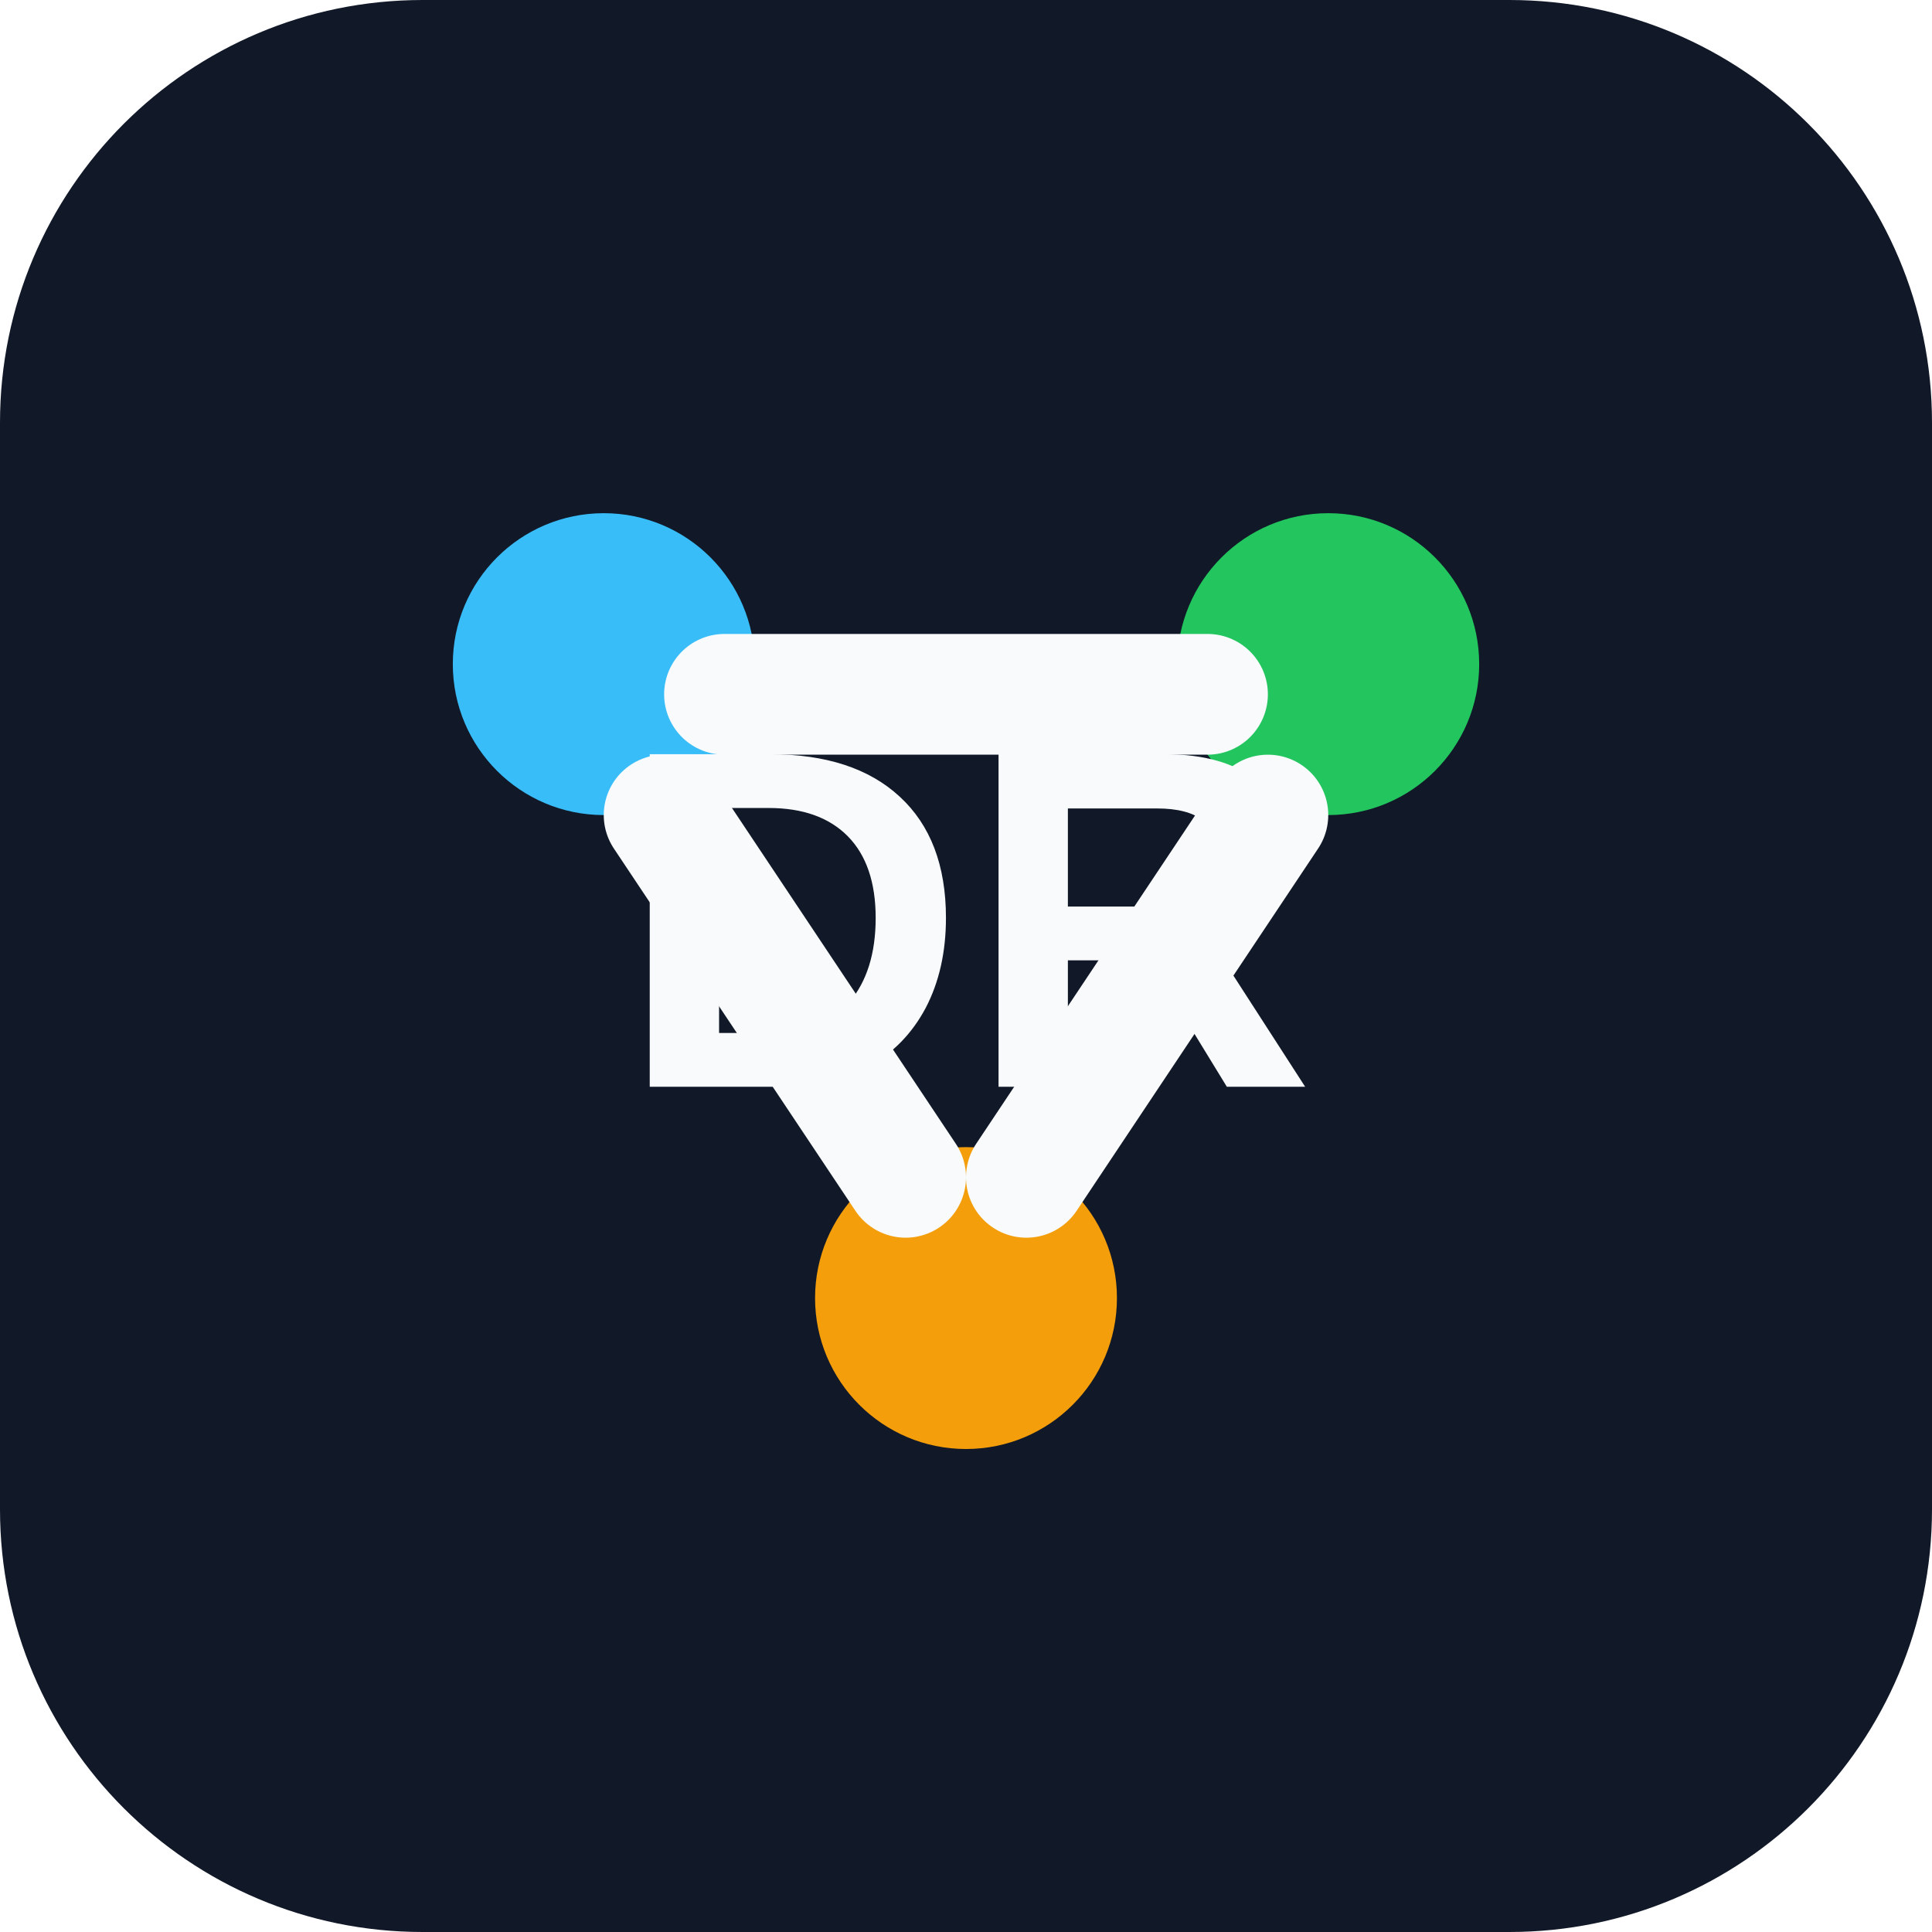
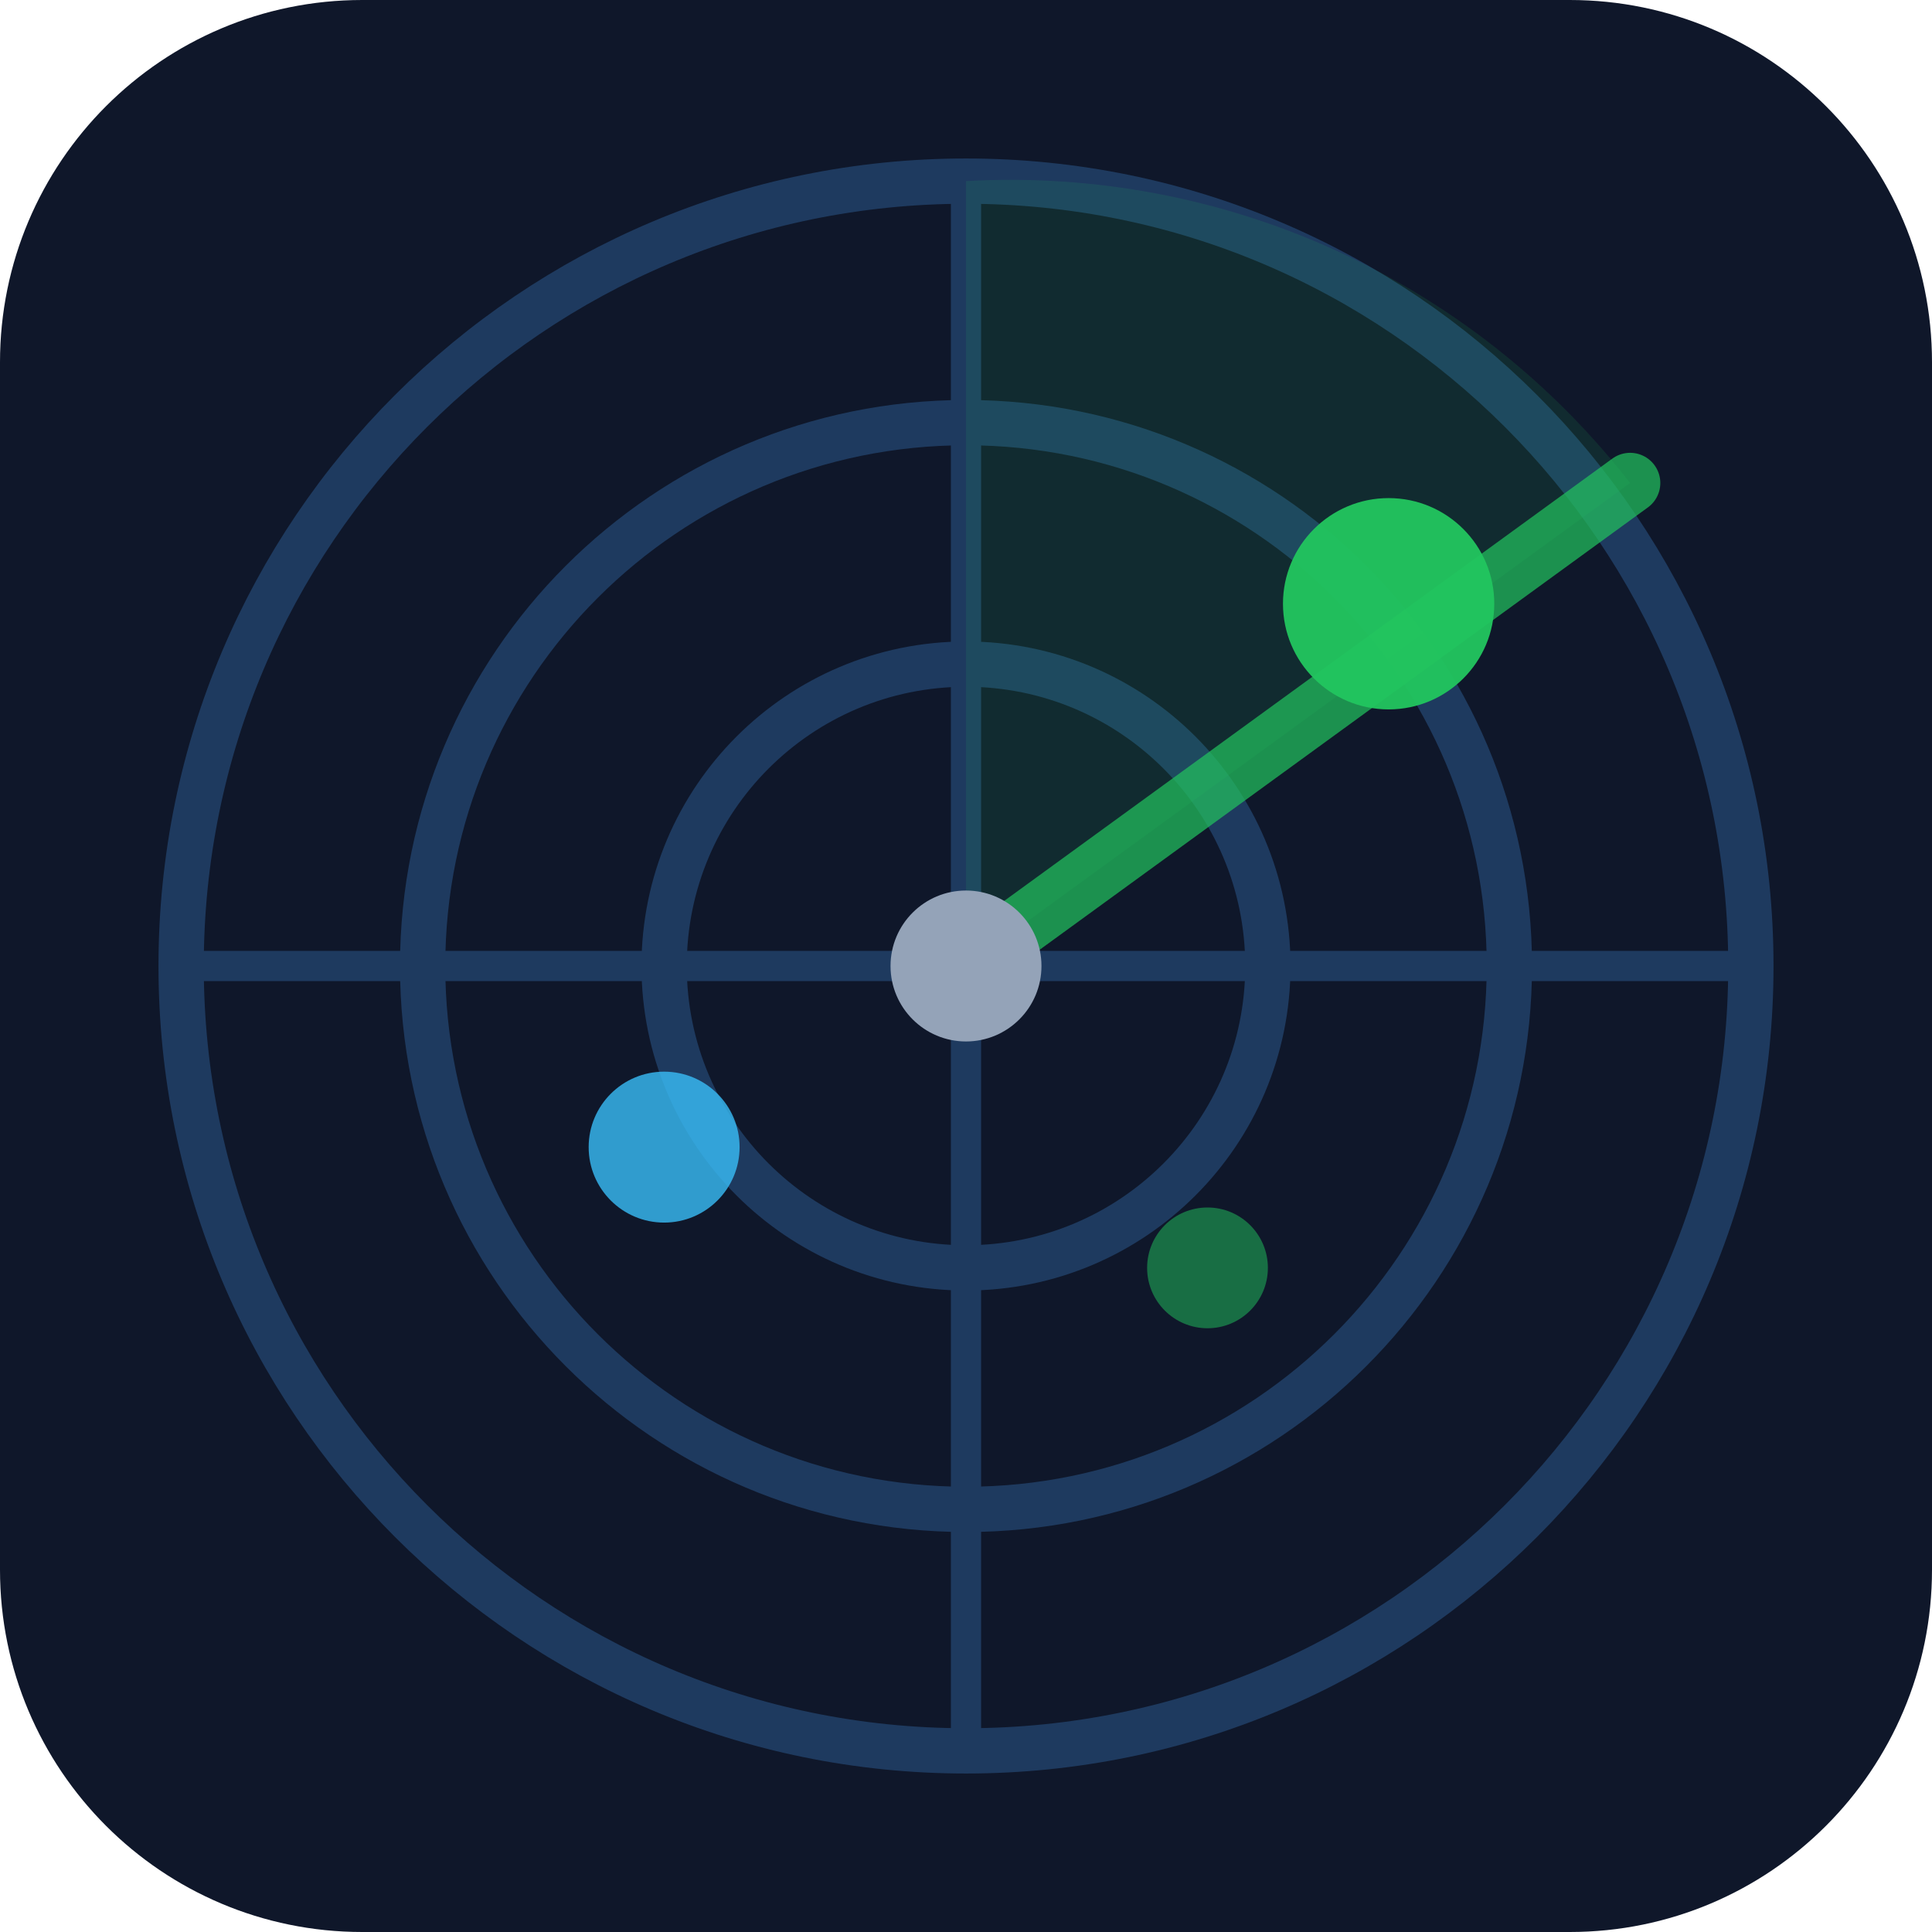
<svg xmlns="http://www.w3.org/2000/svg" viewBox="0 0 64 64">
-   <rect width="64" height="64" rx="14" fill="#111827" />
-   <circle cx="20" cy="22" r="5" fill="#38bdf8" />
-   <circle cx="44" cy="22" r="5" fill="#22c55e" />
-   <circle cx="32" cy="43" r="5" fill="#f59e0b" />
-   <path d="M24 23h16M22 27l8 12M42 27 34 39" fill="none" stroke="#f8fafc" stroke-width="4" stroke-linecap="round" />
-   <text x="32" y="36" text-anchor="middle" font-family="Arial, sans-serif" font-size="16" font-weight="700" fill="#f8fafc">DR</text>
+   <rect width="64" height="64" rx="12" fill="#0f172a" />
+   <circle cx="32" cy="32" r="26" fill="none" stroke="#1e3a5f" stroke-width="1.5" />
+   <circle cx="32" cy="32" r="18" fill="none" stroke="#1e3a5f" stroke-width="1.5" />
+   <circle cx="32" cy="32" r="10" fill="none" stroke="#1e3a5f" stroke-width="1.5" />
+   <line x1="32" y1="6" x2="32" y2="58" stroke="#1e3a5f" stroke-width="1" />
+   <line x1="6" y1="32" x2="58" y2="32" stroke="#1e3a5f" stroke-width="1" />
+   <path d="M32 32 L54 16" stroke="#22c55e" stroke-width="2" stroke-linecap="round" opacity="0.7" />
+   <path d="M32 32 L54 16 A26 26 0 0 0 32 6 Z" fill="#22c55e" opacity="0.12" />
+   <circle cx="46" cy="20" r="3.5" fill="#22c55e" opacity="0.95" />
+   <circle cx="22" cy="38" r="2.5" fill="#38bdf8" opacity="0.8" />
+   <circle cx="40" cy="42" r="2" fill="#22c55e" opacity="0.5" />
+   <circle cx="32" cy="32" r="2.5" fill="#94a3b8" />
</svg>
